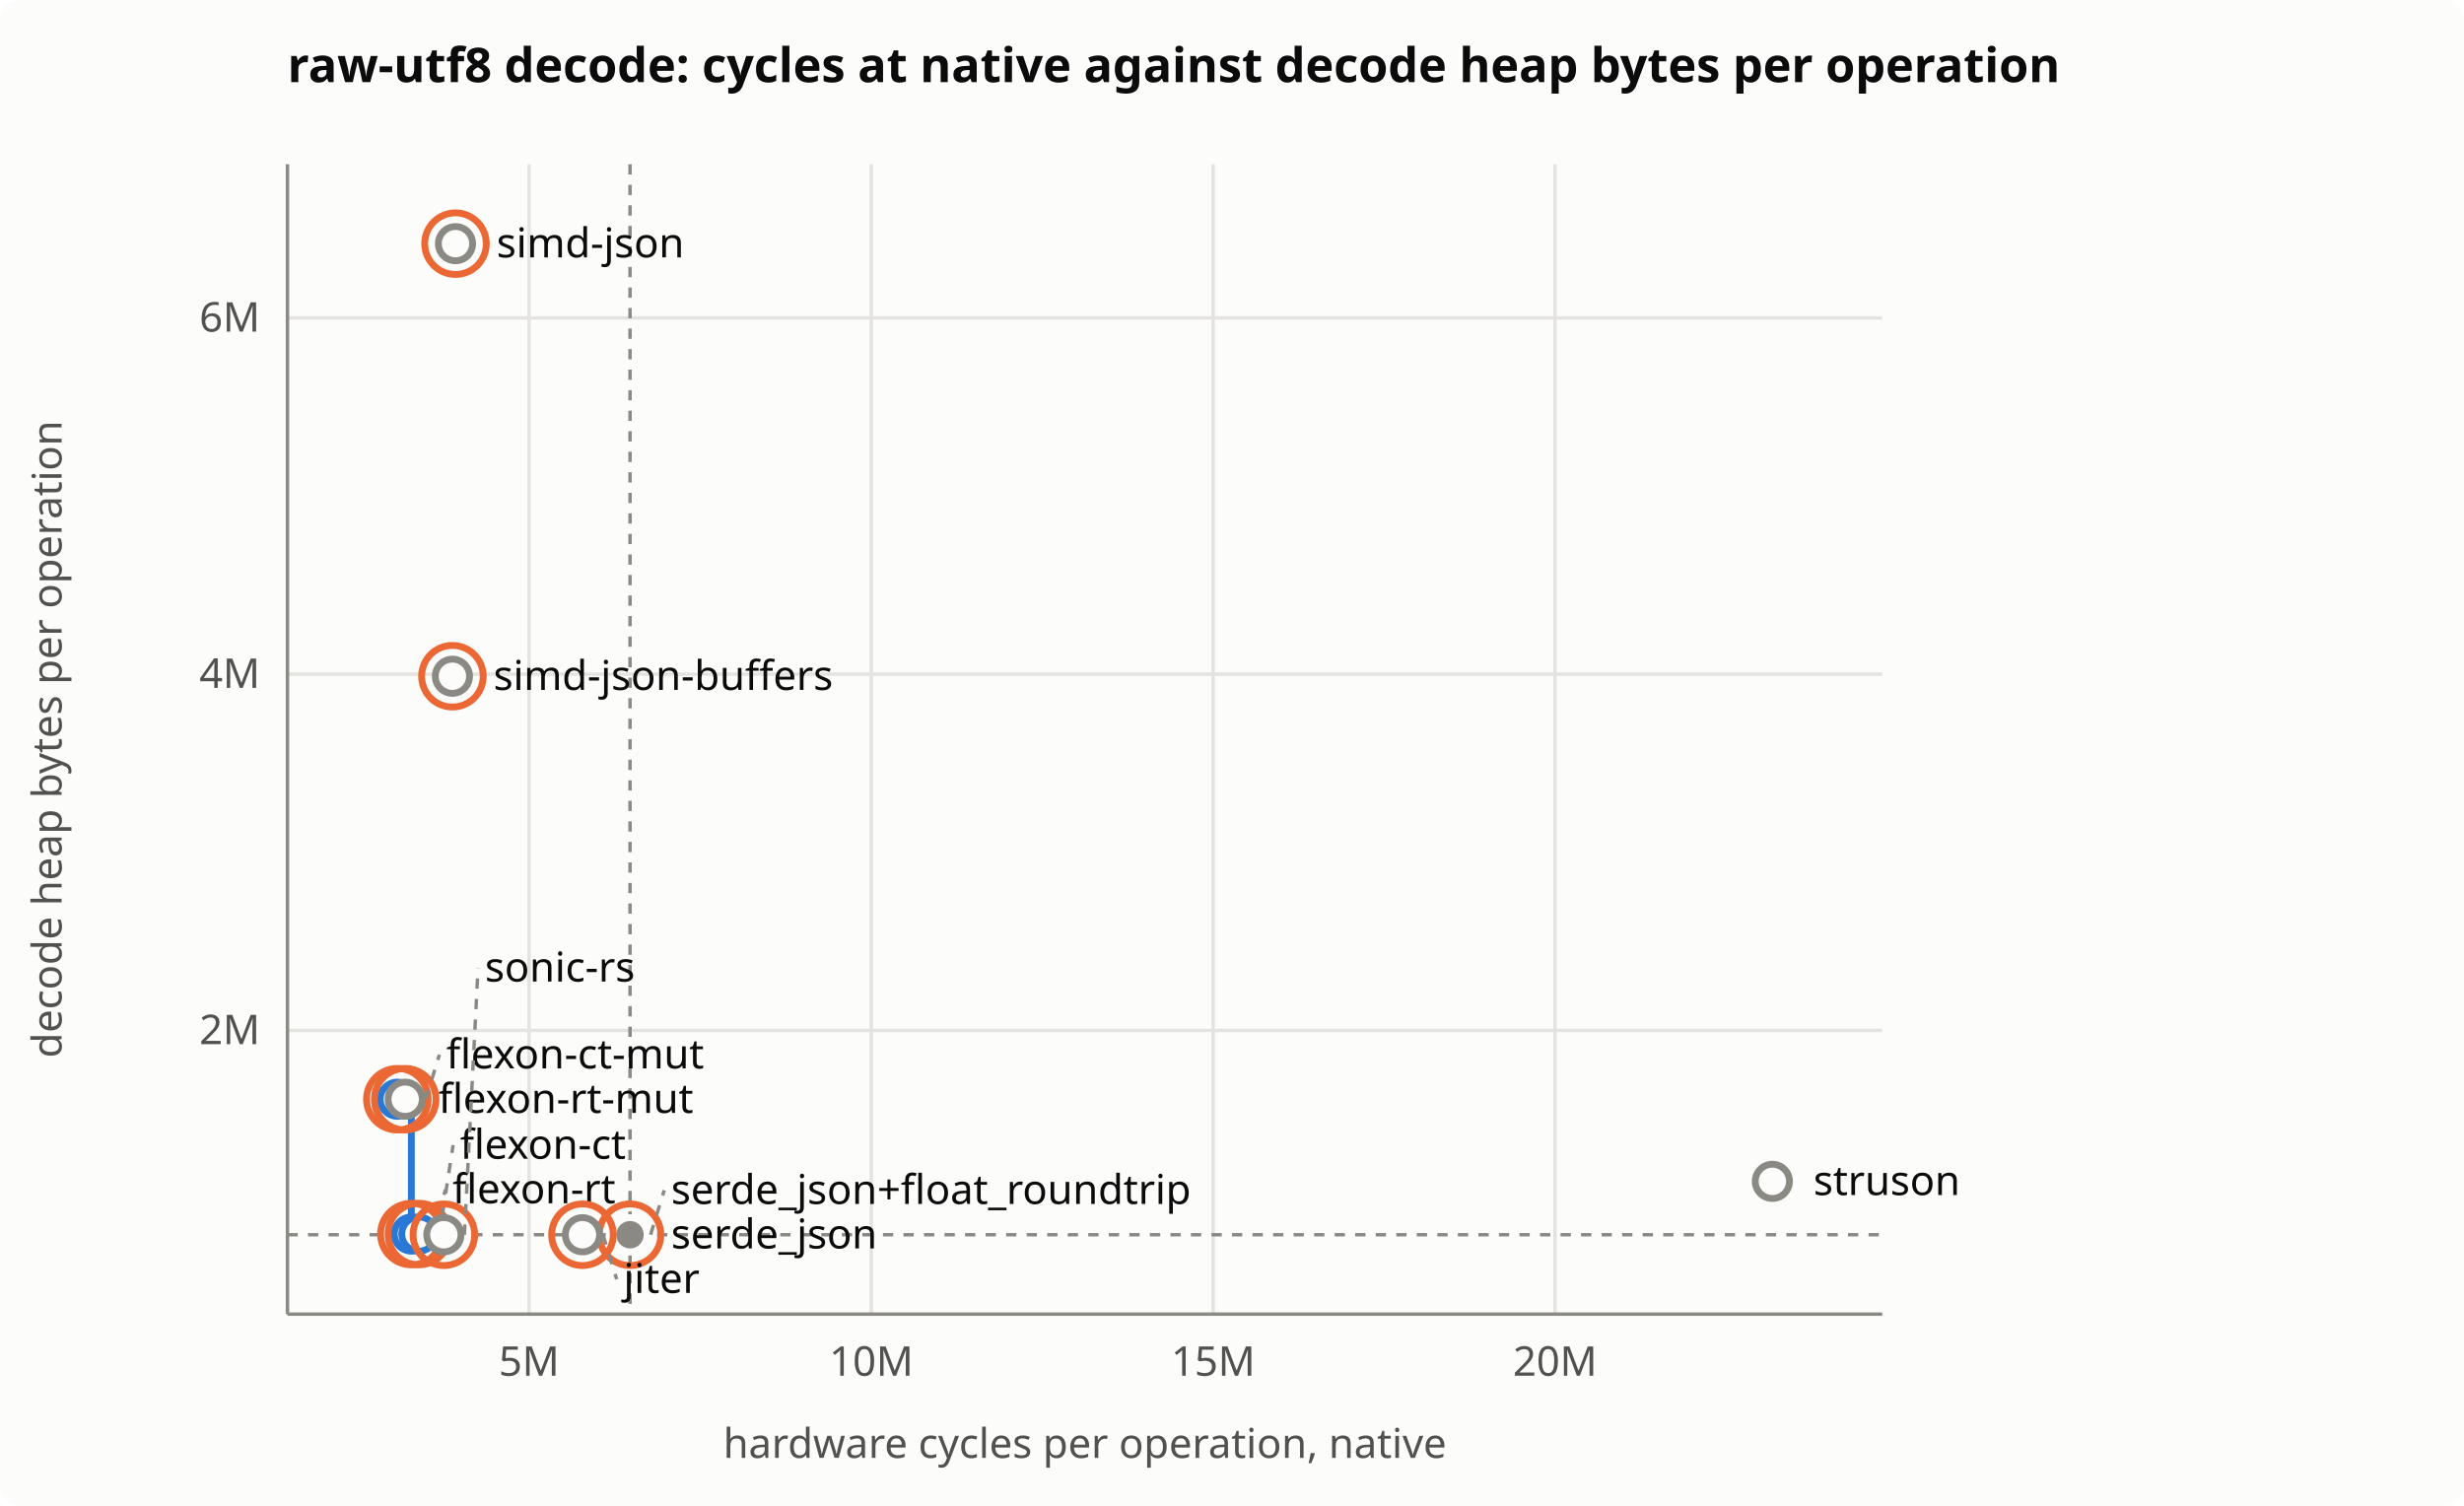
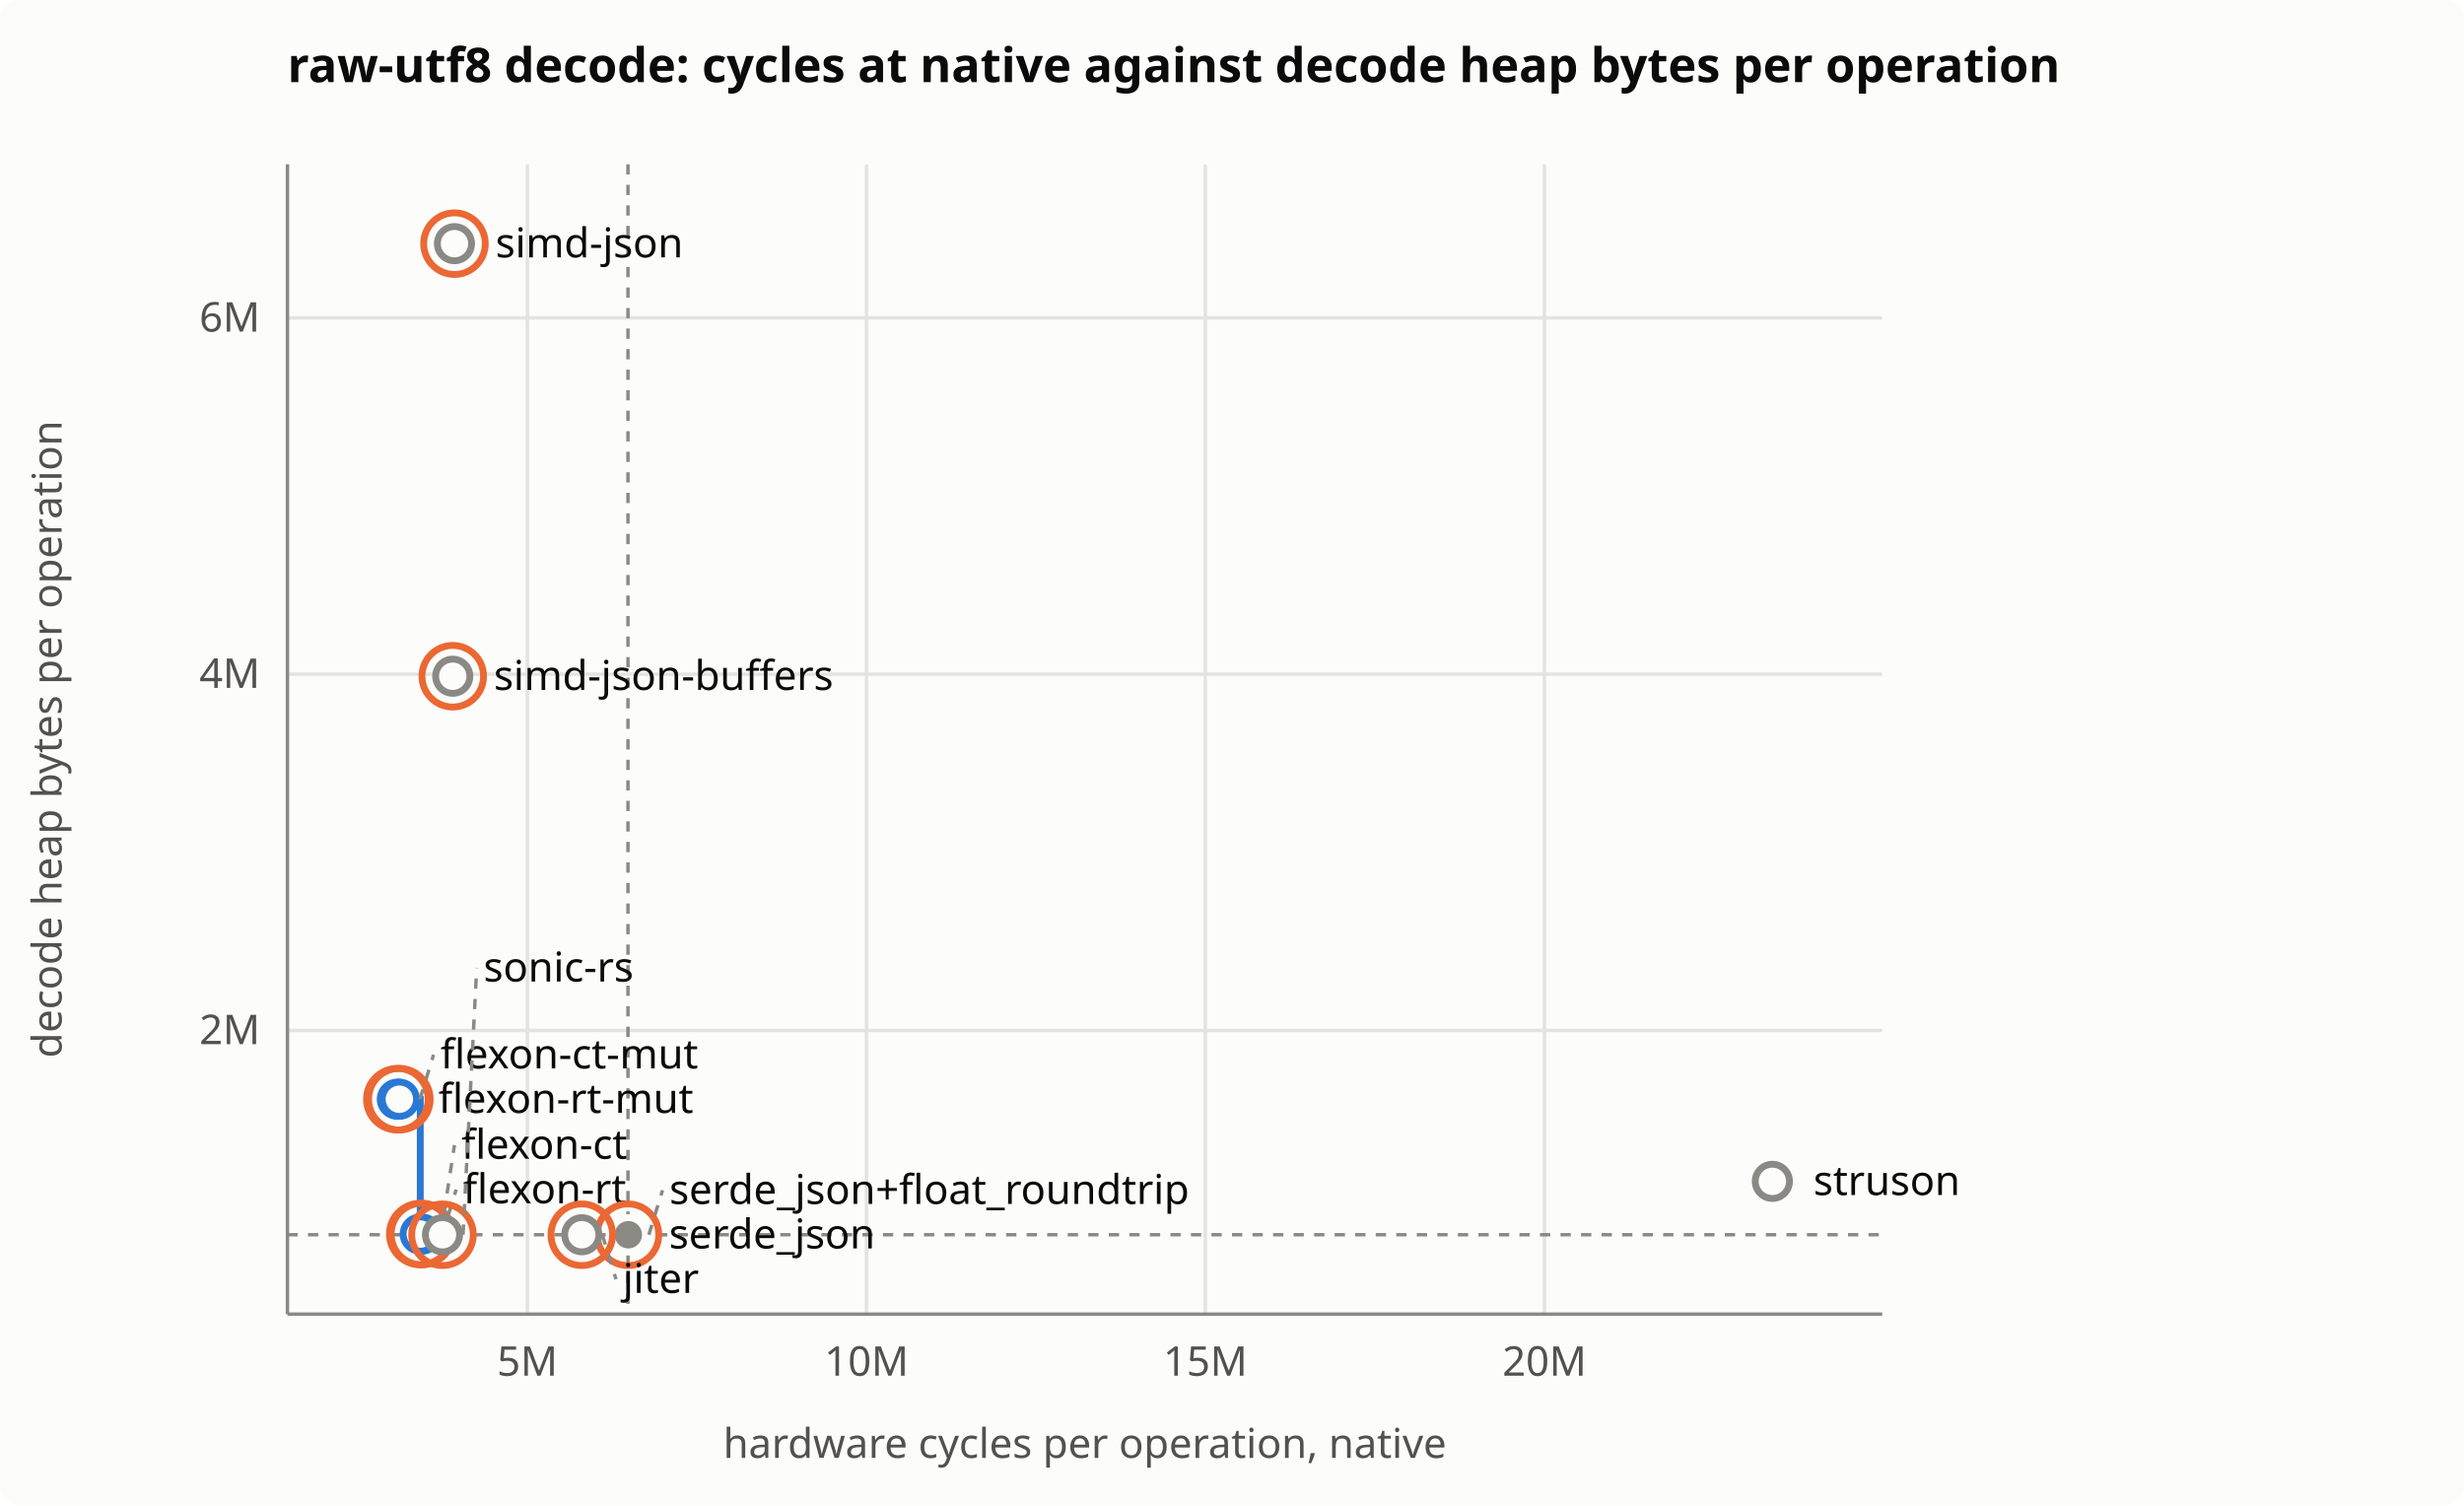
<svg xmlns="http://www.w3.org/2000/svg" viewBox="0 0 720 440" width="720" height="440" role="img" aria-label="raw-utf8 decode: cycles at native against decode heap bytes per operation">
  <style>
.bg{fill:#fcfcfb}.ink{fill:#0b0b0b}.ink2{fill:#52514e}.grid{stroke:#e4e3df;stroke-width:1}
.axis{stroke:#8a8984;stroke-width:1}.ref{stroke:#8a8984;stroke-width:1;stroke-dasharray:3 3}
.front{stroke:#2a78d6;stroke-width:2;fill:none}
.on{fill:#2a78d6;stroke:#fcfcfb;stroke-width:2}.off{fill:#8a8984;stroke:#fcfcfb;stroke-width:2}
.on.hollow{fill:#fcfcfb;stroke:#2a78d6}.off.hollow{fill:#fcfcfb;stroke:#8a8984}
.ring{fill:none;stroke:#eb6834;stroke-width:2}
text{font-family:system-ui,'Segoe UI',sans-serif;font-size:12px}
.title{font-size:14px;font-weight:600}
@media (prefers-color-scheme:dark){
.bg{fill:#1a1a19}.ink{fill:#f0efec}.ink2{fill:#c3c2b7}.grid{stroke:#2e2e2c}.axis,.ref{stroke:#7a7974}
.front{stroke:#3987e5}.on{fill:#3987e5;stroke:#1a1a19}.off{fill:#7a7974;stroke:#1a1a19}
.on.hollow{fill:#1a1a19;stroke:#3987e5}.off.hollow{fill:#1a1a19;stroke:#7a7974}.ring{stroke:#d95926}}
</style>
  <rect class="bg" width="720" height="440" rx="6" />
  <text class="ink title" x="84" y="24">raw-utf8 decode: cycles at native against decode heap bytes per operation</text>
-   <line class="grid" x1="154.6" y1="48" x2="154.6" y2="384.0" />
-   <text class="ink2" x="154.6" y="402.0" text-anchor="middle">5M</text>
-   <line class="grid" x1="254.6" y1="48" x2="254.6" y2="384.0" />
-   <text class="ink2" x="254.6" y="402.0" text-anchor="middle">10M</text>
-   <line class="grid" x1="354.5" y1="48" x2="354.5" y2="384.0" />
-   <text class="ink2" x="354.5" y="402.0" text-anchor="middle">15M</text>
-   <line class="grid" x1="454.4" y1="48" x2="454.4" y2="384.0" />
-   <text class="ink2" x="454.4" y="402.0" text-anchor="middle">20M</text>
+   <line class="grid" x1="154.1" y1="48" x2="154.1" y2="384.0" />
+   <text class="ink2" x="154.1" y="402.0" text-anchor="middle">5M</text>
+   <line class="grid" x1="253.2" y1="48" x2="253.2" y2="384.0" />
+   <text class="ink2" x="253.2" y="402.0" text-anchor="middle">10M</text>
+   <line class="grid" x1="352.2" y1="48" x2="352.2" y2="384.0" />
+   <text class="ink2" x="352.2" y="402.0" text-anchor="middle">15M</text>
+   <line class="grid" x1="451.3" y1="48" x2="451.3" y2="384.0" />
+   <text class="ink2" x="451.3" y="402.0" text-anchor="middle">20M</text>
  <line class="grid" x1="84" y1="301.1" x2="550.0" y2="301.1" />
  <text class="ink2" x="76.0" y="305.1" text-anchor="end">2M</text>
  <line class="grid" x1="84" y1="197.0" x2="550.0" y2="197.0" />
  <text class="ink2" x="76.0" y="201.0" text-anchor="end">4M</text>
  <line class="grid" x1="84" y1="92.9" x2="550.0" y2="92.9" />
  <text class="ink2" x="76.0" y="96.9" text-anchor="end">6M</text>
  <line class="axis" x1="84" y1="384.0" x2="550.0" y2="384.0" />
  <line class="axis" x1="84" y1="48" x2="84" y2="384.0" />
  <text class="ink2" x="317.0" y="426.0" text-anchor="middle">hardware cycles per operation, native</text>
  <text class="ink2" transform="translate(18 216.0) rotate(-90)" text-anchor="middle">decode heap bytes per operation</text>
-   <line class="ref" x1="184.1" y1="48" x2="184.1" y2="384.0" />
+   <line class="ref" x1="183.5" y1="48" x2="183.5" y2="384.0" />
  <line class="ref" x1="84" y1="360.8" x2="550.0" y2="360.8" />
-   <path class="front" d="M116.1,321.2 H120.2 V360.6 H122.4 V360.6" />
-   <circle class="off hollow" cx="133.1" cy="71.2" r="5" />
-   <circle class="ring" cx="133.1" cy="71.2" r="9" />
-   <text class="ink" x="145.1" y="75.2">simd-json</text>
-   <circle class="off hollow" cx="132.2" cy="197.6" r="5" />
-   <circle class="ring" cx="132.2" cy="197.6" r="9" />
-   <text class="ink" x="144.2" y="201.6">simd-json-buffers</text>
+   <path class="front" d="M116.1,321.2 H116.7 V321.2 H122.8 V360.6 H123.3 V360.6" />
+   <circle class="off hollow" cx="132.8" cy="71.2" r="5" />
+   <circle class="ring" cx="132.8" cy="71.2" r="9" />
+   <text class="ink" x="144.8" y="75.2">simd-json</text>
+   <circle class="off hollow" cx="132.3" cy="197.6" r="5" />
+   <circle class="ring" cx="132.3" cy="197.6" r="9" />
+   <text class="ink" x="144.3" y="201.6">simd-json-buffers</text>
  <circle class="on hollow" cx="116.1" cy="321.2" r="5" />
  <circle class="ring" cx="116.1" cy="321.2" r="9" />
  <text class="ink" x="128.1" y="325.2">flexon-rt-mut</text>
-   <circle class="off hollow" cx="118.4" cy="321.2" r="5" />
-   <circle class="ring" cx="118.4" cy="321.2" r="9" />
-   <line class="ref" x1="124.4" y1="321.2" x2="128.4" y2="308.2" />
-   <text class="ink" x="130.4" y="312.2">flexon-ct-mut</text>
+   <circle class="on hollow" cx="116.7" cy="321.2" r="5" />
+   <circle class="ring" cx="116.7" cy="321.2" r="9" />
+   <line class="ref" x1="122.7" y1="321.2" x2="126.7" y2="308.2" />
+   <text class="ink" x="128.7" y="312.2">flexon-ct-mut</text>
  <circle class="off hollow" cx="517.9" cy="345.2" r="5" />
  <text class="ink" x="529.9" y="349.2">struson</text>
-   <circle class="on hollow" cx="120.2" cy="360.6" r="5" />
-   <circle class="ring" cx="120.2" cy="360.6" r="9" />
-   <line class="ref" x1="126.2" y1="360.6" x2="130.2" y2="347.6" />
-   <text class="ink" x="132.2" y="351.6">flexon-rt</text>
-   <circle class="on hollow" cx="122.4" cy="360.6" r="5" />
-   <circle class="ring" cx="122.4" cy="360.6" r="9" />
-   <line class="ref" x1="128.4" y1="360.6" x2="132.4" y2="334.6" />
-   <text class="ink" x="134.4" y="338.6">flexon-ct</text>
-   <circle class="off hollow" cx="129.7" cy="360.8" r="5" />
-   <circle class="ring" cx="129.7" cy="360.8" r="9" />
-   <line class="ref" x1="135.7" y1="360.8" x2="139.7" y2="282.8" />
-   <text class="ink" x="141.7" y="286.8">sonic-rs</text>
-   <circle class="off" cx="184.1" cy="360.8" r="5" />
-   <circle class="ring" cx="184.1" cy="360.8" r="9" />
-   <text class="ink" x="196.1" y="364.8">serde_json</text>
-   <circle class="off" cx="184.1" cy="360.8" r="5" />
-   <line class="ref" x1="190.1" y1="360.8" x2="194.1" y2="347.8" />
-   <text class="ink" x="196.1" y="351.8">serde_json+float_roundtrip</text>
-   <circle class="off hollow" cx="170.2" cy="360.8" r="5" />
-   <circle class="ring" cx="170.2" cy="360.8" r="9" />
-   <line class="ref" x1="176.2" y1="360.8" x2="180.2" y2="373.8" />
-   <text class="ink" x="182.2" y="377.8">jiter</text>
+   <circle class="on hollow" cx="123.3" cy="360.6" r="5" />
+   <circle class="ring" cx="123.3" cy="360.6" r="9" />
+   <line class="ref" x1="129.3" y1="360.6" x2="133.3" y2="347.6" />
+   <text class="ink" x="135.3" y="351.6">flexon-rt</text>
+   <circle class="on hollow" cx="122.8" cy="360.6" r="5" />
+   <circle class="ring" cx="122.8" cy="360.6" r="9" />
+   <line class="ref" x1="128.8" y1="360.6" x2="132.8" y2="334.6" />
+   <text class="ink" x="134.8" y="338.6">flexon-ct</text>
+   <circle class="off hollow" cx="129.3" cy="360.8" r="5" />
+   <circle class="ring" cx="129.3" cy="360.8" r="9" />
+   <line class="ref" x1="135.3" y1="360.8" x2="139.3" y2="282.8" />
+   <text class="ink" x="141.3" y="286.8">sonic-rs</text>
+   <circle class="off" cx="183.5" cy="360.8" r="5" />
+   <circle class="ring" cx="183.5" cy="360.8" r="9" />
+   <text class="ink" x="195.5" y="364.8">serde_json</text>
+   <circle class="off" cx="183.6" cy="360.8" r="5" />
+   <line class="ref" x1="189.6" y1="360.8" x2="193.6" y2="347.8" />
+   <text class="ink" x="195.6" y="351.8">serde_json+float_roundtrip</text>
+   <circle class="off hollow" cx="170.0" cy="360.8" r="5" />
+   <circle class="ring" cx="170.0" cy="360.8" r="9" />
+   <line class="ref" x1="176.0" y1="360.8" x2="180.0" y2="373.8" />
+   <text class="ink" x="182.0" y="377.8">jiter</text>
</svg>
